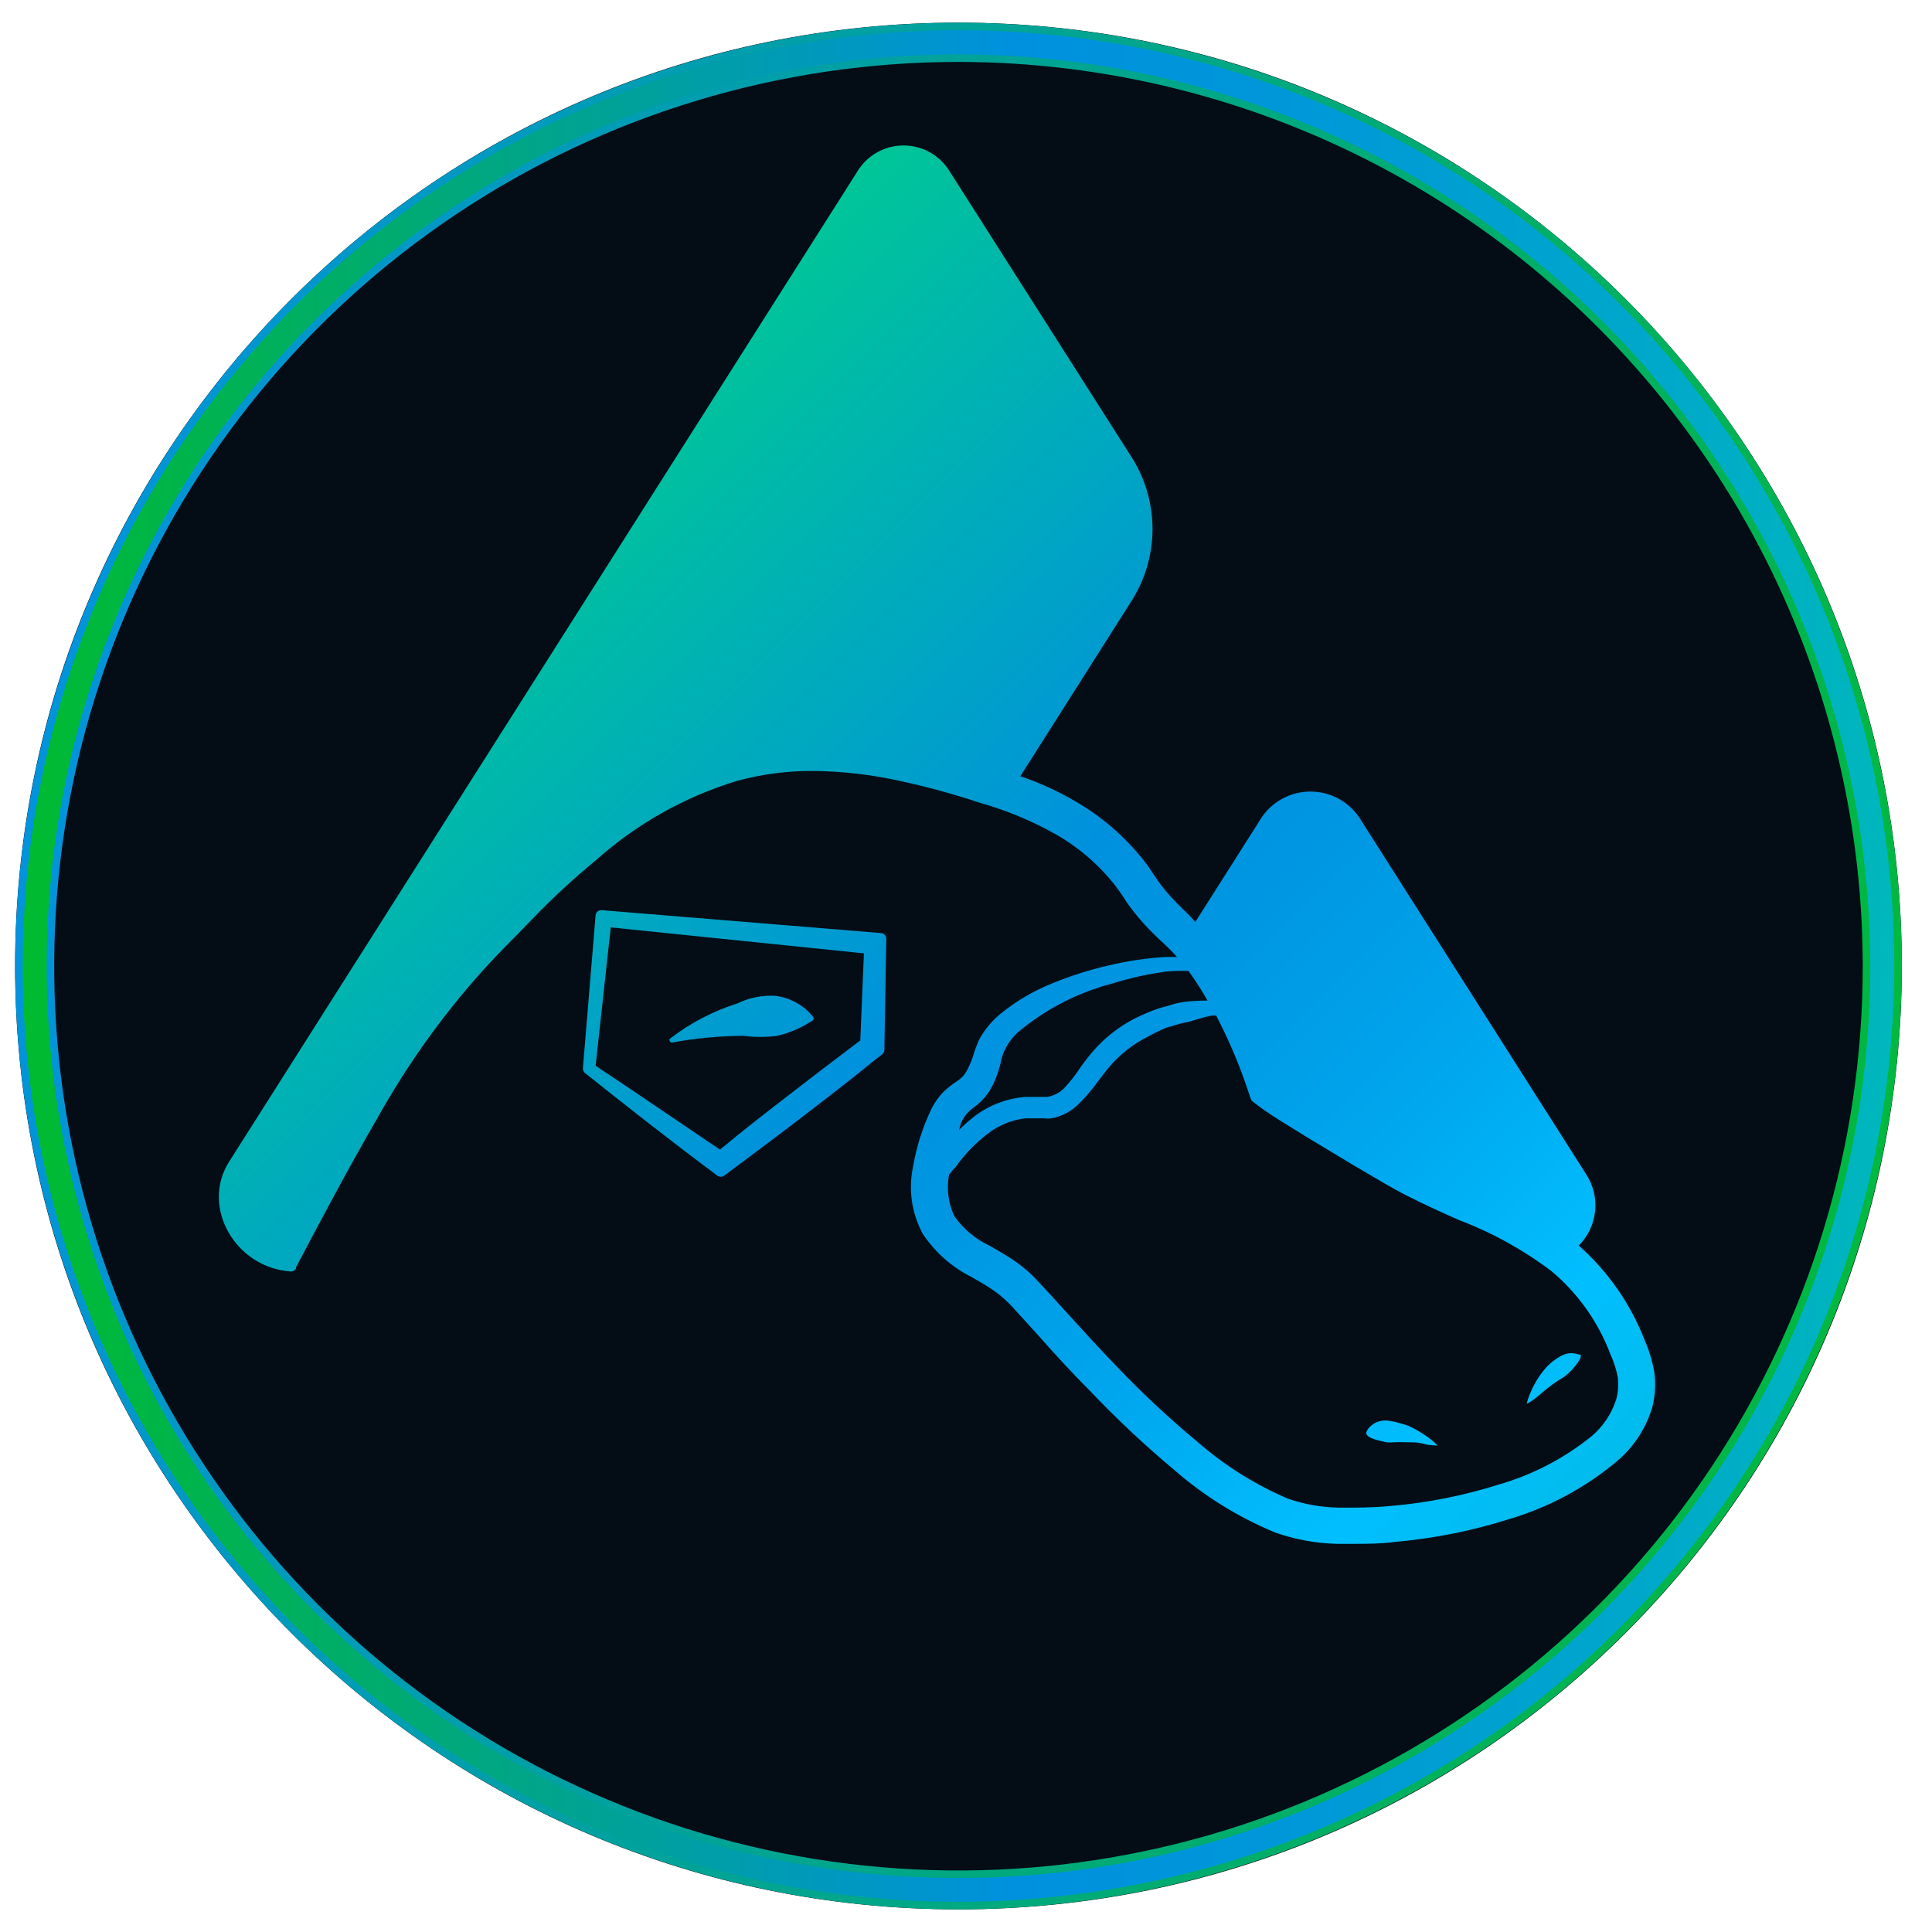
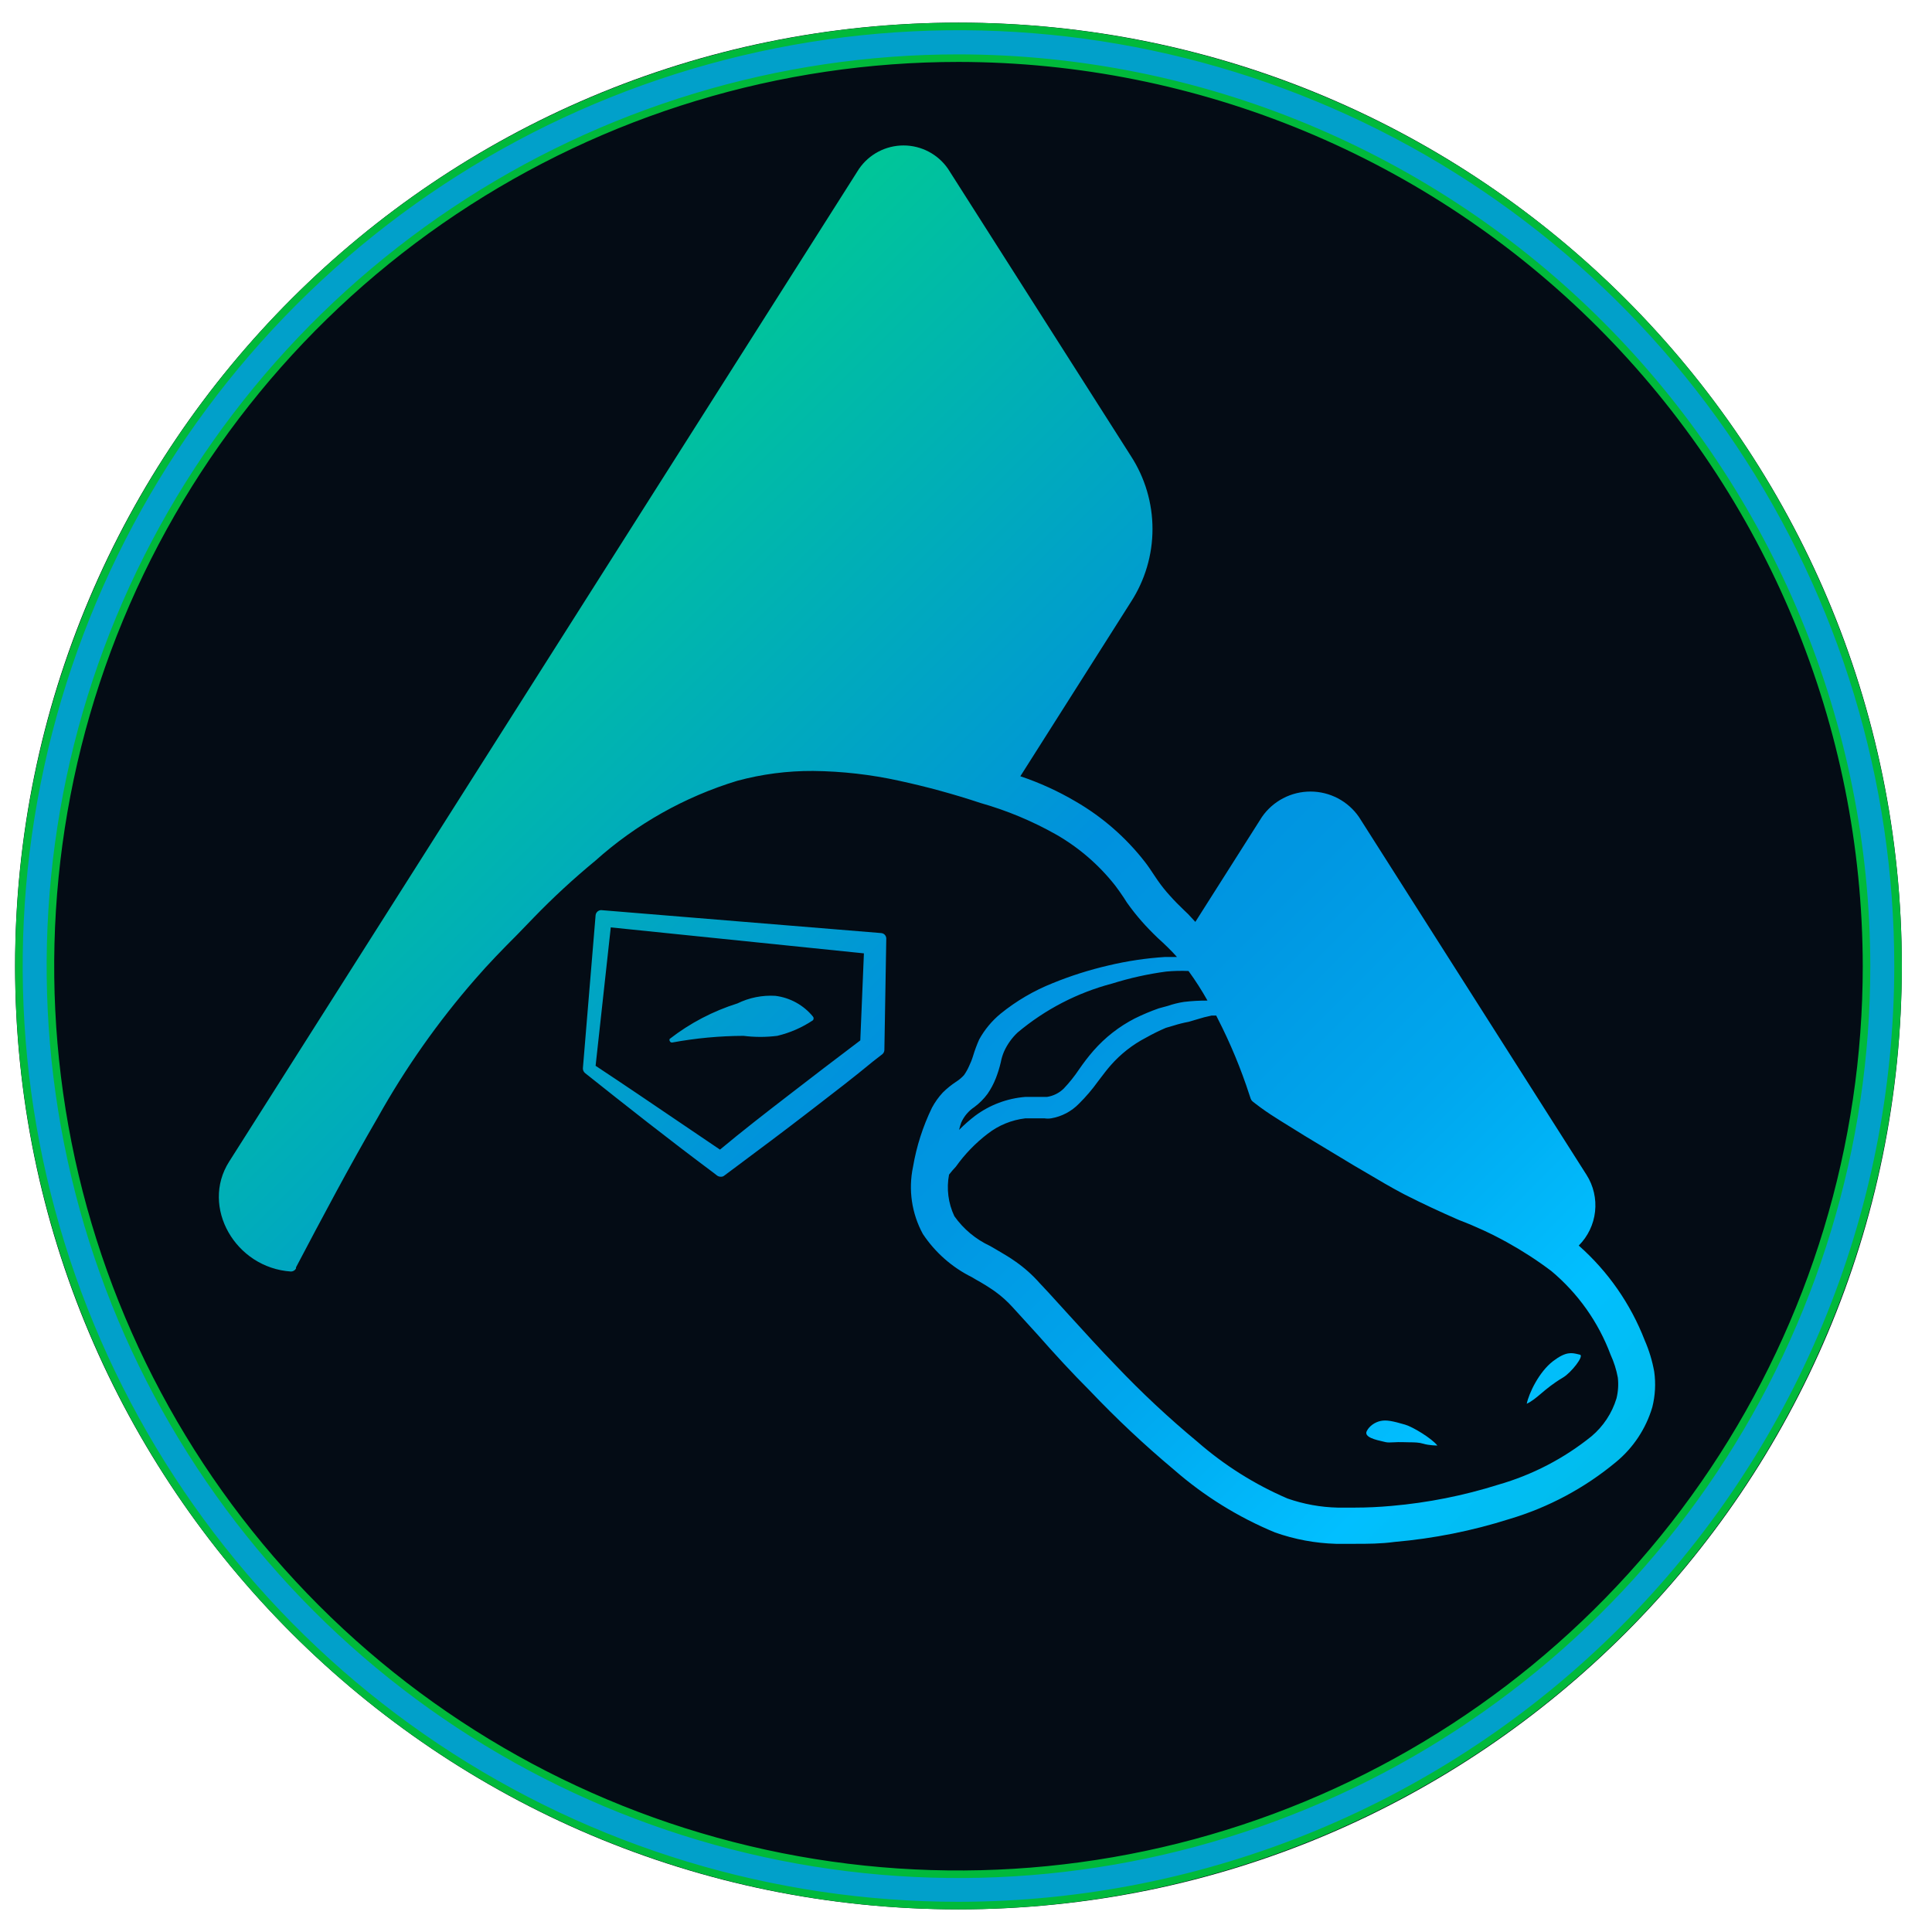
<svg xmlns="http://www.w3.org/2000/svg" width="256" height="256" viewBox="0 0 256 256" fill="none">
-   <circle cx="127" cy="128" r="125" fill="#040C15" />
-   <path d="M127.029 7.706H127.028C103.23 7.701 79.964 14.754 60.174 27.972C40.384 41.19 24.958 59.98 15.848 81.965C6.737 103.951 4.351 128.144 8.99 151.486C13.63 174.828 25.088 196.27 41.914 213.099C58.74 229.929 80.18 241.391 103.52 246.035C126.861 250.68 151.055 248.299 173.042 239.193C195.029 230.087 213.823 214.665 227.045 194.878C240.267 175.09 247.324 151.826 247.324 128.028V128.027C247.291 96.131 234.607 65.55 212.055 42.993C189.503 20.437 158.925 7.746 127.029 7.706ZM127.028 252.5C102.403 252.505 78.329 245.207 57.852 231.529C37.374 217.851 21.413 198.407 11.987 175.657C2.561 152.907 0.094 127.873 4.897 103.721C9.7 79.568 21.557 57.383 38.97 39.97C56.383 22.557 78.568 10.699 102.721 5.896C126.873 1.093 151.908 3.561 174.657 12.987C197.407 22.413 216.851 38.374 230.529 58.851C244.207 79.329 251.505 103.402 251.5 128.027C251.46 161.027 238.333 192.664 214.999 215.999C191.664 239.333 160.027 252.46 127.028 252.5Z" fill="url(#paint0_linear_741_46)" stroke="url(#paint1_linear_741_46)" />
-   <path fill-rule="evenodd" clip-rule="evenodd" d="M38.948 168.37C38.834 168.441 38.703 168.48 38.569 168.485C31.182 168.008 26.559 159.917 30.353 153.938L113.818 22.383C114.476 21.424 115.357 20.64 116.386 20.098C117.415 19.556 118.56 19.273 119.723 19.273C120.885 19.273 122.03 19.556 123.059 20.098C124.088 20.64 124.969 21.424 125.627 22.383L149.847 60.422C151.717 63.302 152.712 66.662 152.712 70.095C152.712 73.529 151.717 76.889 149.847 79.768L135.2 102.858C137.737 103.708 140.179 104.82 142.486 106.175C146.061 108.239 149.201 110.978 151.732 114.24C152.11 114.723 152.488 115.294 152.837 115.821L153.039 116.125L153.415 116.677C153.906 117.382 154.443 118.054 155.023 118.687C155.601 119.34 156.229 119.969 156.883 120.597L157.435 121.124L158.39 122.155L167.209 108.26C167.927 107.219 168.888 106.367 170.009 105.779C171.129 105.191 172.376 104.884 173.641 104.884C174.906 104.884 176.153 105.191 177.274 105.779C178.394 106.367 179.355 107.219 180.073 108.26L210.223 155.672C211.143 157.118 211.541 158.835 211.354 160.538C211.167 162.242 210.405 163.831 209.193 165.043C213.071 168.47 216.07 172.778 217.936 177.605C218.516 178.933 218.938 180.325 219.193 181.751C219.413 183.319 219.327 184.914 218.942 186.45C218.098 189.306 216.418 191.844 214.118 193.736C209.977 197.175 205.182 199.739 200.023 201.274C195.075 202.844 189.968 203.864 184.797 204.313C182.937 204.565 181.229 204.565 179.546 204.565H177.033C174.274 204.486 171.545 203.978 168.942 203.057C164.056 201.032 159.533 198.223 155.551 194.741C151.645 191.472 147.928 187.982 144.42 184.289C142.059 181.927 139.747 179.415 137.536 176.902L134.195 173.234C133.478 172.438 132.679 171.722 131.808 171.098C130.999 170.534 130.16 170.014 129.296 169.54L128.793 169.239C126.157 167.935 123.913 165.959 122.285 163.51C120.805 160.795 120.342 157.642 120.979 154.616C121.441 151.897 122.287 149.258 123.491 146.777C123.881 146.049 124.362 145.373 124.924 144.767C125.475 144.221 126.082 143.733 126.732 143.31C127.104 143.07 127.442 142.783 127.738 142.456C127.993 142.093 128.212 141.705 128.391 141.3C128.613 140.847 128.799 140.376 128.944 139.893C129.166 139.157 129.435 138.435 129.748 137.732C130.47 136.424 131.433 135.265 132.587 134.315C134.672 132.625 137.002 131.262 139.496 130.27C141.884 129.296 144.345 128.515 146.858 127.933C149.333 127.342 151.855 126.964 154.395 126.803H155.953L155.4 126.2C155.009 125.784 154.546 125.344 154.059 124.881L154.018 124.843L153.415 124.29C152.611 123.52 151.908 122.791 151.305 122.104C150.598 121.303 149.935 120.465 149.32 119.592L148.868 118.888C148.491 118.335 148.164 117.858 147.762 117.331C145.619 114.61 142.976 112.324 139.974 110.597C136.803 108.803 133.428 107.394 129.924 106.401C126.394 105.229 122.804 104.248 119.17 103.461C115.415 102.633 111.583 102.196 107.738 102.155C104.345 102.136 100.964 102.575 97.688 103.461C90.717 105.582 84.294 109.2 78.869 114.064C76.008 116.421 73.282 118.938 70.704 121.602L68.543 123.838C66.659 125.722 64.724 127.707 62.965 129.742C58.035 135.391 53.707 141.538 50.051 148.084C46.282 154.566 42.689 161.349 39.222 167.933V168.083C39.157 168.201 39.063 168.299 38.948 168.37ZM129.094 146.702C128.332 147.209 127.73 147.924 127.36 148.762C127.249 149.074 127.156 149.393 127.084 149.717C127.745 149.05 128.45 148.429 129.195 147.857C131.141 146.406 133.458 145.535 135.878 145.345H138.39H138.742C139.577 145.218 140.351 144.831 140.953 144.239C141.692 143.46 142.365 142.619 142.963 141.727C143.567 140.847 144.195 140.019 144.898 139.215C146.438 137.459 148.297 136.009 150.375 134.943C151.403 134.437 152.46 133.992 153.541 133.612L154.747 133.285C155.441 133.044 156.156 132.868 156.883 132.757C157.917 132.634 158.957 132.575 159.998 132.582C159.239 131.226 158.4 129.918 157.486 128.662C156.497 128.62 155.506 128.645 154.521 128.737C152.102 129.062 149.715 129.592 147.385 130.32C142.768 131.532 138.477 133.754 134.823 136.827C134.07 137.541 133.464 138.394 133.039 139.34C132.846 139.792 132.702 140.264 132.612 140.747C132.445 141.465 132.226 142.171 131.959 142.858C131.672 143.593 131.301 144.293 130.853 144.943C130.358 145.614 129.765 146.207 129.094 146.702ZM210.877 190.319C212.445 189.001 213.598 187.255 214.193 185.294C214.416 184.39 214.476 183.454 214.369 182.53C214.176 181.489 213.856 180.477 213.414 179.515C211.8 175.194 209.09 171.367 205.55 168.41C201.825 165.603 197.723 163.336 193.364 161.676L193.012 161.525C190.902 160.596 188.54 159.516 186.028 158.234C184.219 157.279 182.611 156.325 181.003 155.37L179.37 154.415L172.913 150.521L169.671 148.511L169.119 148.159C168.157 147.561 167.226 146.916 166.33 146.225L165.978 145.948C165.865 145.855 165.778 145.733 165.727 145.596L165.551 145.068C164.43 141.613 163.035 138.253 161.38 135.019L161.154 134.566H160.551C159.897 134.698 159.252 134.866 158.616 135.069L157.511 135.395C156.831 135.521 156.16 135.689 155.501 135.898L154.471 136.199C153.568 136.588 152.688 137.024 151.832 137.506C150.07 138.421 148.494 139.657 147.184 141.149C146.712 141.681 146.285 142.244 145.844 142.826C145.723 142.986 145.6 143.148 145.476 143.31C144.723 144.359 143.882 145.342 142.963 146.249C141.976 147.265 140.691 147.943 139.295 148.184C138.995 148.231 138.69 148.231 138.39 148.184H135.878C134.046 148.397 132.307 149.109 130.853 150.245C129.246 151.477 127.832 152.942 126.657 154.591C126.322 154.943 126.02 155.294 125.753 155.646C125.398 157.508 125.645 159.435 126.456 161.149C127.66 162.852 129.289 164.212 131.18 165.093L131.707 165.395C131.901 165.51 132.096 165.624 132.292 165.739C133.035 166.173 133.791 166.617 134.547 167.154C135.719 167.97 136.79 168.923 137.737 169.993C138.514 170.804 139.28 171.648 140.042 172.489C140.413 172.898 140.784 173.308 141.154 173.711L141.64 174.245C143.749 176.563 145.764 178.779 147.888 180.972C151.27 184.532 154.862 187.888 158.641 191.023C162.21 194.144 166.245 196.688 170.601 198.56C172.735 199.306 174.973 199.714 177.234 199.766H179.571C181.078 199.766 182.711 199.691 184.395 199.54C189.198 199.119 193.941 198.176 198.54 196.726C203.039 195.436 207.234 193.257 210.877 190.319ZM95.477 155.922C95.315 155.919 95.157 155.867 95.025 155.772L94.573 155.42C88.543 150.923 82.814 146.4 77.513 142.179C77.422 142.102 77.35 142.006 77.302 141.897C77.254 141.788 77.231 141.67 77.236 141.551L78.92 121.275C78.938 121.093 79.022 120.923 79.156 120.798C79.29 120.674 79.465 120.602 79.648 120.596L116.758 123.637C116.943 123.65 117.115 123.732 117.241 123.867C117.367 124.002 117.437 124.18 117.437 124.366L117.185 139.114C117.184 139.224 117.159 139.334 117.112 139.433C117.064 139.533 116.995 139.622 116.909 139.692L115.678 140.647C113.096 142.78 110.533 144.75 107.941 146.742L106.557 147.807C103.703 150.007 100.695 152.25 97.738 154.456L97.085 154.943L95.904 155.822C95.777 155.902 95.627 155.937 95.477 155.922ZM78.92 141.224C82.742 143.75 86.339 146.191 89.851 148.574C91.718 149.841 93.561 151.091 95.402 152.33C98.417 149.817 101.432 147.481 104.497 145.119L104.81 144.878C107.764 142.601 110.631 140.393 113.567 138.184L113.994 137.858L114.472 126.325L80.93 122.883L78.92 141.224ZM107.809 134.943C107.809 134.85 107.774 134.761 107.713 134.692C106.467 133.176 104.686 132.195 102.738 131.953C101.004 131.849 99.273 132.195 97.713 132.958C94.468 133.979 91.43 135.57 88.743 137.657C88.719 137.699 88.706 137.747 88.706 137.795C88.706 137.843 88.719 137.891 88.743 137.933C88.766 138.004 88.815 138.064 88.88 138.101C88.945 138.138 89.022 138.15 89.095 138.134C92.204 137.562 95.356 137.268 98.517 137.255C100.002 137.442 101.504 137.442 102.989 137.255C104.674 136.856 106.274 136.158 107.713 135.195C107.774 135.125 107.809 135.036 107.809 134.943ZM190.459 191.54C190.459 191.54 189.381 191.54 188.588 191.297C188.018 191.121 187.401 191.116 186.726 191.111C186.461 191.108 186.186 191.106 185.902 191.093C185.464 191.073 185.048 191.094 184.682 191.113C184.241 191.135 183.873 191.153 183.624 191.093C183.58 191.082 183.532 191.071 183.483 191.06C183.424 191.046 183.362 191.032 183.298 191.018C182.292 190.79 180.701 190.429 181.102 189.629C181.427 188.977 182.16 188.448 182.933 188.286C183.706 188.123 184.519 188.286 186.187 188.774C187.241 189.082 189.727 190.605 190.459 191.54ZM202.299 186.008C202.583 184.624 203.926 181.776 205.798 180.352C207.495 179.061 208.256 179.242 209.08 179.438C209.165 179.459 209.25 179.479 209.337 179.498C209.978 179.637 208.16 181.903 207.14 182.508C205.775 183.32 204.924 184.041 204.206 184.649C203.556 185.201 203.015 185.659 202.299 186.008Z" fill="url(#paint2_linear_741_46)" />
+   <path d="M127 253C196.036 253 252 197.036 252 128C252 58.964 196.036 3 127 3C57.964 3 2 58.964 2 128C2 197.036 57.964 253 127 253Z" fill="#040C15" />
+   <path d="M127.029 7.706C103.231 7.701 79.964 14.754 60.174 27.972C40.384 41.19 24.958 59.98 15.848 81.965C6.737 103.951 4.351 128.144 8.99 151.486C13.63 174.828 25.088 196.27 41.914 213.099C58.74 229.929 80.18 241.391 103.52 246.035C126.861 250.68 151.055 248.299 173.042 239.193C195.029 230.087 213.823 214.665 227.045 194.878C240.267 175.09 247.324 151.826 247.324 128.028V128.027C247.291 96.131 234.607 65.55 212.055 42.993C189.503 20.437 158.925 7.746 127.029 7.706ZM127.028 252.5C102.403 252.505 78.329 245.207 57.852 231.529C37.374 217.851 21.413 198.407 11.987 175.657C2.561 152.907 0.094 127.873 4.897 103.721C9.7 79.568 21.557 57.383 38.97 39.97C56.383 22.557 78.568 10.699 102.721 5.896C126.873 1.093 151.908 3.561 174.657 12.987C197.407 22.413 216.851 38.374 230.529 58.851C244.207 79.329 251.505 103.402 251.5 128.027C251.46 161.027 238.333 192.664 214.999 215.999C191.664 239.333 160.027 252.46 127.028 252.5Z" fill="#01A0CA" stroke="url(#paint0_linear_1332_1764)" />
+   <path fill-rule="evenodd" clip-rule="evenodd" d="M38.948 168.37C38.834 168.441 38.703 168.48 38.569 168.485C31.182 168.008 26.559 159.917 30.353 153.938L113.818 22.383C114.476 21.424 115.357 20.64 116.386 20.098C117.415 19.556 118.56 19.273 119.723 19.273C120.885 19.273 122.03 19.556 123.059 20.098C124.088 20.64 124.969 21.424 125.627 22.383L149.847 60.422C151.717 63.302 152.712 66.662 152.712 70.095C152.712 73.529 151.717 76.889 149.847 79.768L135.2 102.858C137.737 103.708 140.179 104.82 142.486 106.175C146.061 108.239 149.201 110.978 151.732 114.24C152.11 114.723 152.488 115.294 152.837 115.821L153.039 116.125L153.415 116.677C153.906 117.382 154.443 118.054 155.023 118.687C155.601 119.34 156.229 119.969 156.883 120.597L157.435 121.124L158.39 122.155L167.209 108.26C167.927 107.219 168.888 106.367 170.009 105.779C171.129 105.191 172.376 104.884 173.641 104.884C174.906 104.884 176.153 105.191 177.274 105.779C178.394 106.367 179.355 107.219 180.073 108.26L210.223 155.672C211.143 157.118 211.541 158.835 211.354 160.538C211.167 162.242 210.405 163.831 209.193 165.043C213.071 168.47 216.07 172.778 217.936 177.605C218.516 178.933 218.938 180.325 219.193 181.751C219.413 183.319 219.327 184.914 218.942 186.45C218.098 189.306 216.418 191.844 214.118 193.736C209.977 197.175 205.182 199.739 200.023 201.274C195.075 202.844 189.968 203.864 184.797 204.313C182.937 204.565 181.229 204.565 179.546 204.565H177.033C174.274 204.486 171.545 203.978 168.942 203.057C164.056 201.032 159.533 198.223 155.551 194.741C151.645 191.472 147.928 187.982 144.42 184.289C142.059 181.927 139.747 179.415 137.536 176.902L134.195 173.234C133.478 172.438 132.679 171.722 131.808 171.098C130.999 170.534 130.16 170.014 129.296 169.54L128.793 169.239C126.157 167.935 123.913 165.959 122.285 163.51C120.805 160.795 120.342 157.642 120.979 154.616C121.441 151.897 122.287 149.258 123.491 146.777C123.881 146.049 124.362 145.373 124.924 144.767C125.475 144.221 126.082 143.733 126.732 143.31C127.104 143.07 127.442 142.783 127.738 142.456C127.993 142.093 128.212 141.705 128.391 141.3C128.613 140.847 128.799 140.376 128.944 139.893C129.166 139.157 129.435 138.435 129.748 137.732C130.47 136.424 131.433 135.265 132.587 134.315C134.672 132.625 137.002 131.262 139.496 130.27C141.884 129.296 144.345 128.515 146.858 127.933C149.333 127.342 151.855 126.964 154.395 126.803H155.953L155.4 126.2C155.009 125.784 154.546 125.344 154.059 124.881L154.018 124.843L153.415 124.29C152.611 123.52 151.908 122.791 151.305 122.104C150.598 121.303 149.935 120.465 149.32 119.592L148.868 118.888C148.491 118.335 148.164 117.858 147.762 117.331C145.619 114.61 142.976 112.324 139.974 110.597C136.803 108.803 133.428 107.394 129.924 106.401C126.394 105.229 122.804 104.248 119.17 103.461C115.415 102.633 111.583 102.196 107.738 102.155C104.345 102.136 100.964 102.575 97.688 103.461C90.717 105.582 84.294 109.2 78.869 114.064C76.008 116.421 73.282 118.938 70.704 121.602L68.543 123.838C66.659 125.722 64.724 127.707 62.965 129.742C58.036 135.391 53.708 141.538 50.051 148.084C46.282 154.566 42.689 161.349 39.222 167.933V168.083C39.157 168.201 39.063 168.299 38.948 168.37ZM129.094 146.702C128.332 147.209 127.73 147.924 127.36 148.762C127.249 149.074 127.156 149.393 127.084 149.717C127.745 149.05 128.45 148.429 129.195 147.857C131.141 146.406 133.458 145.535 135.878 145.345H138.39H138.742C139.577 145.218 140.351 144.831 140.953 144.239C141.692 143.46 142.365 142.619 142.963 141.727C143.567 140.847 144.195 140.019 144.898 139.215C146.438 137.459 148.297 136.009 150.375 134.943C151.403 134.437 152.46 133.992 153.541 133.612L154.747 133.285C155.441 133.044 156.156 132.868 156.883 132.757C157.917 132.634 158.957 132.575 159.998 132.582C159.239 131.226 158.4 129.918 157.486 128.662C156.497 128.62 155.506 128.645 154.521 128.737C152.102 129.062 149.715 129.592 147.385 130.32C142.768 131.532 138.477 133.754 134.823 136.827C134.07 137.541 133.464 138.394 133.039 139.34C132.846 139.792 132.702 140.264 132.612 140.747C132.445 141.465 132.226 142.171 131.959 142.858C131.672 143.593 131.301 144.293 130.853 144.943C130.358 145.614 129.765 146.207 129.094 146.702ZM210.877 190.319C212.445 189.001 213.598 187.255 214.193 185.294C214.416 184.39 214.476 183.454 214.369 182.53C214.176 181.489 213.856 180.477 213.414 179.515C211.8 175.194 209.09 171.367 205.55 168.41C201.825 165.603 197.723 163.336 193.364 161.676L193.012 161.525C190.902 160.596 188.54 159.516 186.028 158.234C184.219 157.279 182.611 156.325 181.003 155.37L179.37 154.415L172.913 150.521L169.671 148.511L169.119 148.159C168.157 147.561 167.226 146.916 166.33 146.225L165.978 145.948C165.865 145.855 165.778 145.733 165.727 145.596L165.551 145.068C164.43 141.613 163.035 138.253 161.38 135.019L161.154 134.566H160.551C159.897 134.698 159.252 134.866 158.616 135.069L157.511 135.395C156.831 135.521 156.16 135.689 155.501 135.898L154.471 136.199C153.568 136.588 152.688 137.024 151.832 137.506C150.07 138.421 148.494 139.657 147.184 141.149C146.712 141.681 146.285 142.244 145.844 142.826C145.723 142.986 145.6 143.148 145.476 143.31C144.723 144.359 143.882 145.342 142.963 146.249C141.976 147.265 140.691 147.943 139.295 148.184C138.995 148.231 138.69 148.231 138.39 148.184H135.878C134.046 148.397 132.307 149.109 130.853 150.245C129.246 151.477 127.832 152.942 126.657 154.591C126.322 154.943 126.02 155.294 125.753 155.646C125.398 157.508 125.645 159.435 126.456 161.149C127.66 162.852 129.289 164.212 131.18 165.093L131.707 165.395C131.901 165.51 132.096 165.624 132.292 165.739C133.035 166.173 133.791 166.617 134.547 167.154C135.719 167.97 136.79 168.923 137.737 169.993C138.514 170.804 139.28 171.648 140.042 172.489C140.413 172.898 140.784 173.308 141.154 173.711L141.64 174.245C143.749 176.563 145.764 178.779 147.888 180.972C151.27 184.532 154.862 187.888 158.641 191.023C162.21 194.144 166.245 196.688 170.601 198.56C172.735 199.306 174.973 199.714 177.234 199.766H179.571C181.078 199.766 182.711 199.691 184.395 199.54C189.198 199.119 193.941 198.176 198.54 196.726C203.039 195.436 207.234 193.257 210.877 190.319ZM95.477 155.922C95.315 155.919 95.157 155.867 95.025 155.772L94.573 155.42C88.543 150.923 82.814 146.4 77.513 142.179C77.422 142.102 77.35 142.006 77.302 141.897C77.254 141.788 77.231 141.67 77.236 141.551L78.92 121.275C78.938 121.093 79.022 120.923 79.156 120.798C79.29 120.674 79.466 120.602 79.648 120.596L116.758 123.637C116.943 123.65 117.115 123.732 117.241 123.867C117.367 124.002 117.437 124.18 117.437 124.366L117.185 139.114C117.184 139.224 117.159 139.334 117.112 139.433C117.064 139.533 116.995 139.622 116.909 139.692L115.678 140.647C113.096 142.78 110.533 144.75 107.941 146.742L106.557 147.807C103.703 150.007 100.695 152.25 97.738 154.456L97.085 154.943L95.905 155.822C95.777 155.902 95.627 155.937 95.477 155.922ZM78.92 141.224C82.742 143.75 86.339 146.191 89.851 148.574C91.719 149.841 93.562 151.091 95.402 152.33C98.417 149.817 101.432 147.481 104.497 145.119L104.81 144.878C107.764 142.601 110.631 140.393 113.567 138.184L113.994 137.858L114.472 126.325L80.93 122.883L78.92 141.224ZM107.809 134.943C107.809 134.85 107.774 134.761 107.713 134.692C106.467 133.176 104.686 132.195 102.738 131.953C101.004 131.849 99.273 132.195 97.713 132.958C94.468 133.979 91.43 135.57 88.743 137.657C88.719 137.699 88.706 137.747 88.706 137.795C88.706 137.843 88.719 137.891 88.743 137.933C88.767 138.004 88.815 138.064 88.88 138.101C88.946 138.138 89.022 138.15 89.095 138.134C92.204 137.562 95.356 137.268 98.517 137.255C100.002 137.442 101.504 137.442 102.989 137.255C104.674 136.856 106.274 136.158 107.713 135.195C107.774 135.125 107.809 135.036 107.809 134.943ZM190.459 191.54C190.459 191.54 189.381 191.54 188.588 191.297C188.018 191.121 187.401 191.116 186.726 191.111C186.461 191.108 186.186 191.106 185.902 191.093C185.464 191.073 185.048 191.094 184.682 191.113C184.241 191.135 183.873 191.153 183.624 191.093C183.58 191.082 183.532 191.071 183.483 191.06C183.424 191.046 183.362 191.032 183.298 191.018C182.292 190.79 180.701 190.429 181.102 189.629C181.427 188.977 182.16 188.448 182.933 188.286C183.706 188.123 184.519 188.286 186.187 188.774C187.241 189.082 189.727 190.605 190.459 191.54ZM202.299 186.008C202.583 184.624 203.926 181.776 205.798 180.352C207.495 179.061 208.256 179.242 209.08 179.438C209.165 179.459 209.25 179.479 209.337 179.498C209.978 179.637 208.16 181.903 207.14 182.508C205.775 183.32 204.924 184.041 204.206 184.649C203.556 185.201 203.015 185.659 202.299 186.008Z" fill="url(#paint1_linear_1332_1764)" />
  <defs>
-     <linearGradient id="paint0_linear_741_46" x1="2.031" y1="128.028" x2="252" y2="128.028" gradientUnits="userSpaceOnUse">
-       <stop stop-color="#00BB2E" />
-       <stop offset="0.53" stop-color="#0091DE" />
-       <stop offset="0.67" stop-color="#0097D9" />
-       <stop offset="0.86" stop-color="#00A7CB" />
-       <stop offset="1" stop-color="#00B8BC" />
-     </linearGradient>
-     <linearGradient id="paint1_linear_741_46" x1="2" y1="115.5" x2="255.5" y2="158" gradientUnits="userSpaceOnUse">
-       <stop stop-color="#0193DD" />
+     <linearGradient id="paint0_linear_1332_1764" x1="2" y1="115.5" x2="255.5" y2="158" gradientUnits="userSpaceOnUse">
      <stop offset="1" stop-color="#01B93B" />
    </linearGradient>
-     <linearGradient id="paint2_linear_741_46" x1="-5.463" y1="18.035" x2="224.509" y2="248.006" gradientUnits="userSpaceOnUse">
+     <linearGradient id="paint1_linear_1332_1764" x1="-5.462" y1="18.035" x2="224.509" y2="248.006" gradientUnits="userSpaceOnUse">
      <stop offset="0.02" stop-color="#00F856" />
      <stop offset="0.53" stop-color="#0091DE" />
      <stop offset="0.6" stop-color="#0097E2" />
      <stop offset="0.7" stop-color="#00A7EE" />
      <stop offset="0.8" stop-color="#01BFFF" />
      <stop offset="1" stop-color="#00B5BF" />
    </linearGradient>
  </defs>
</svg>
